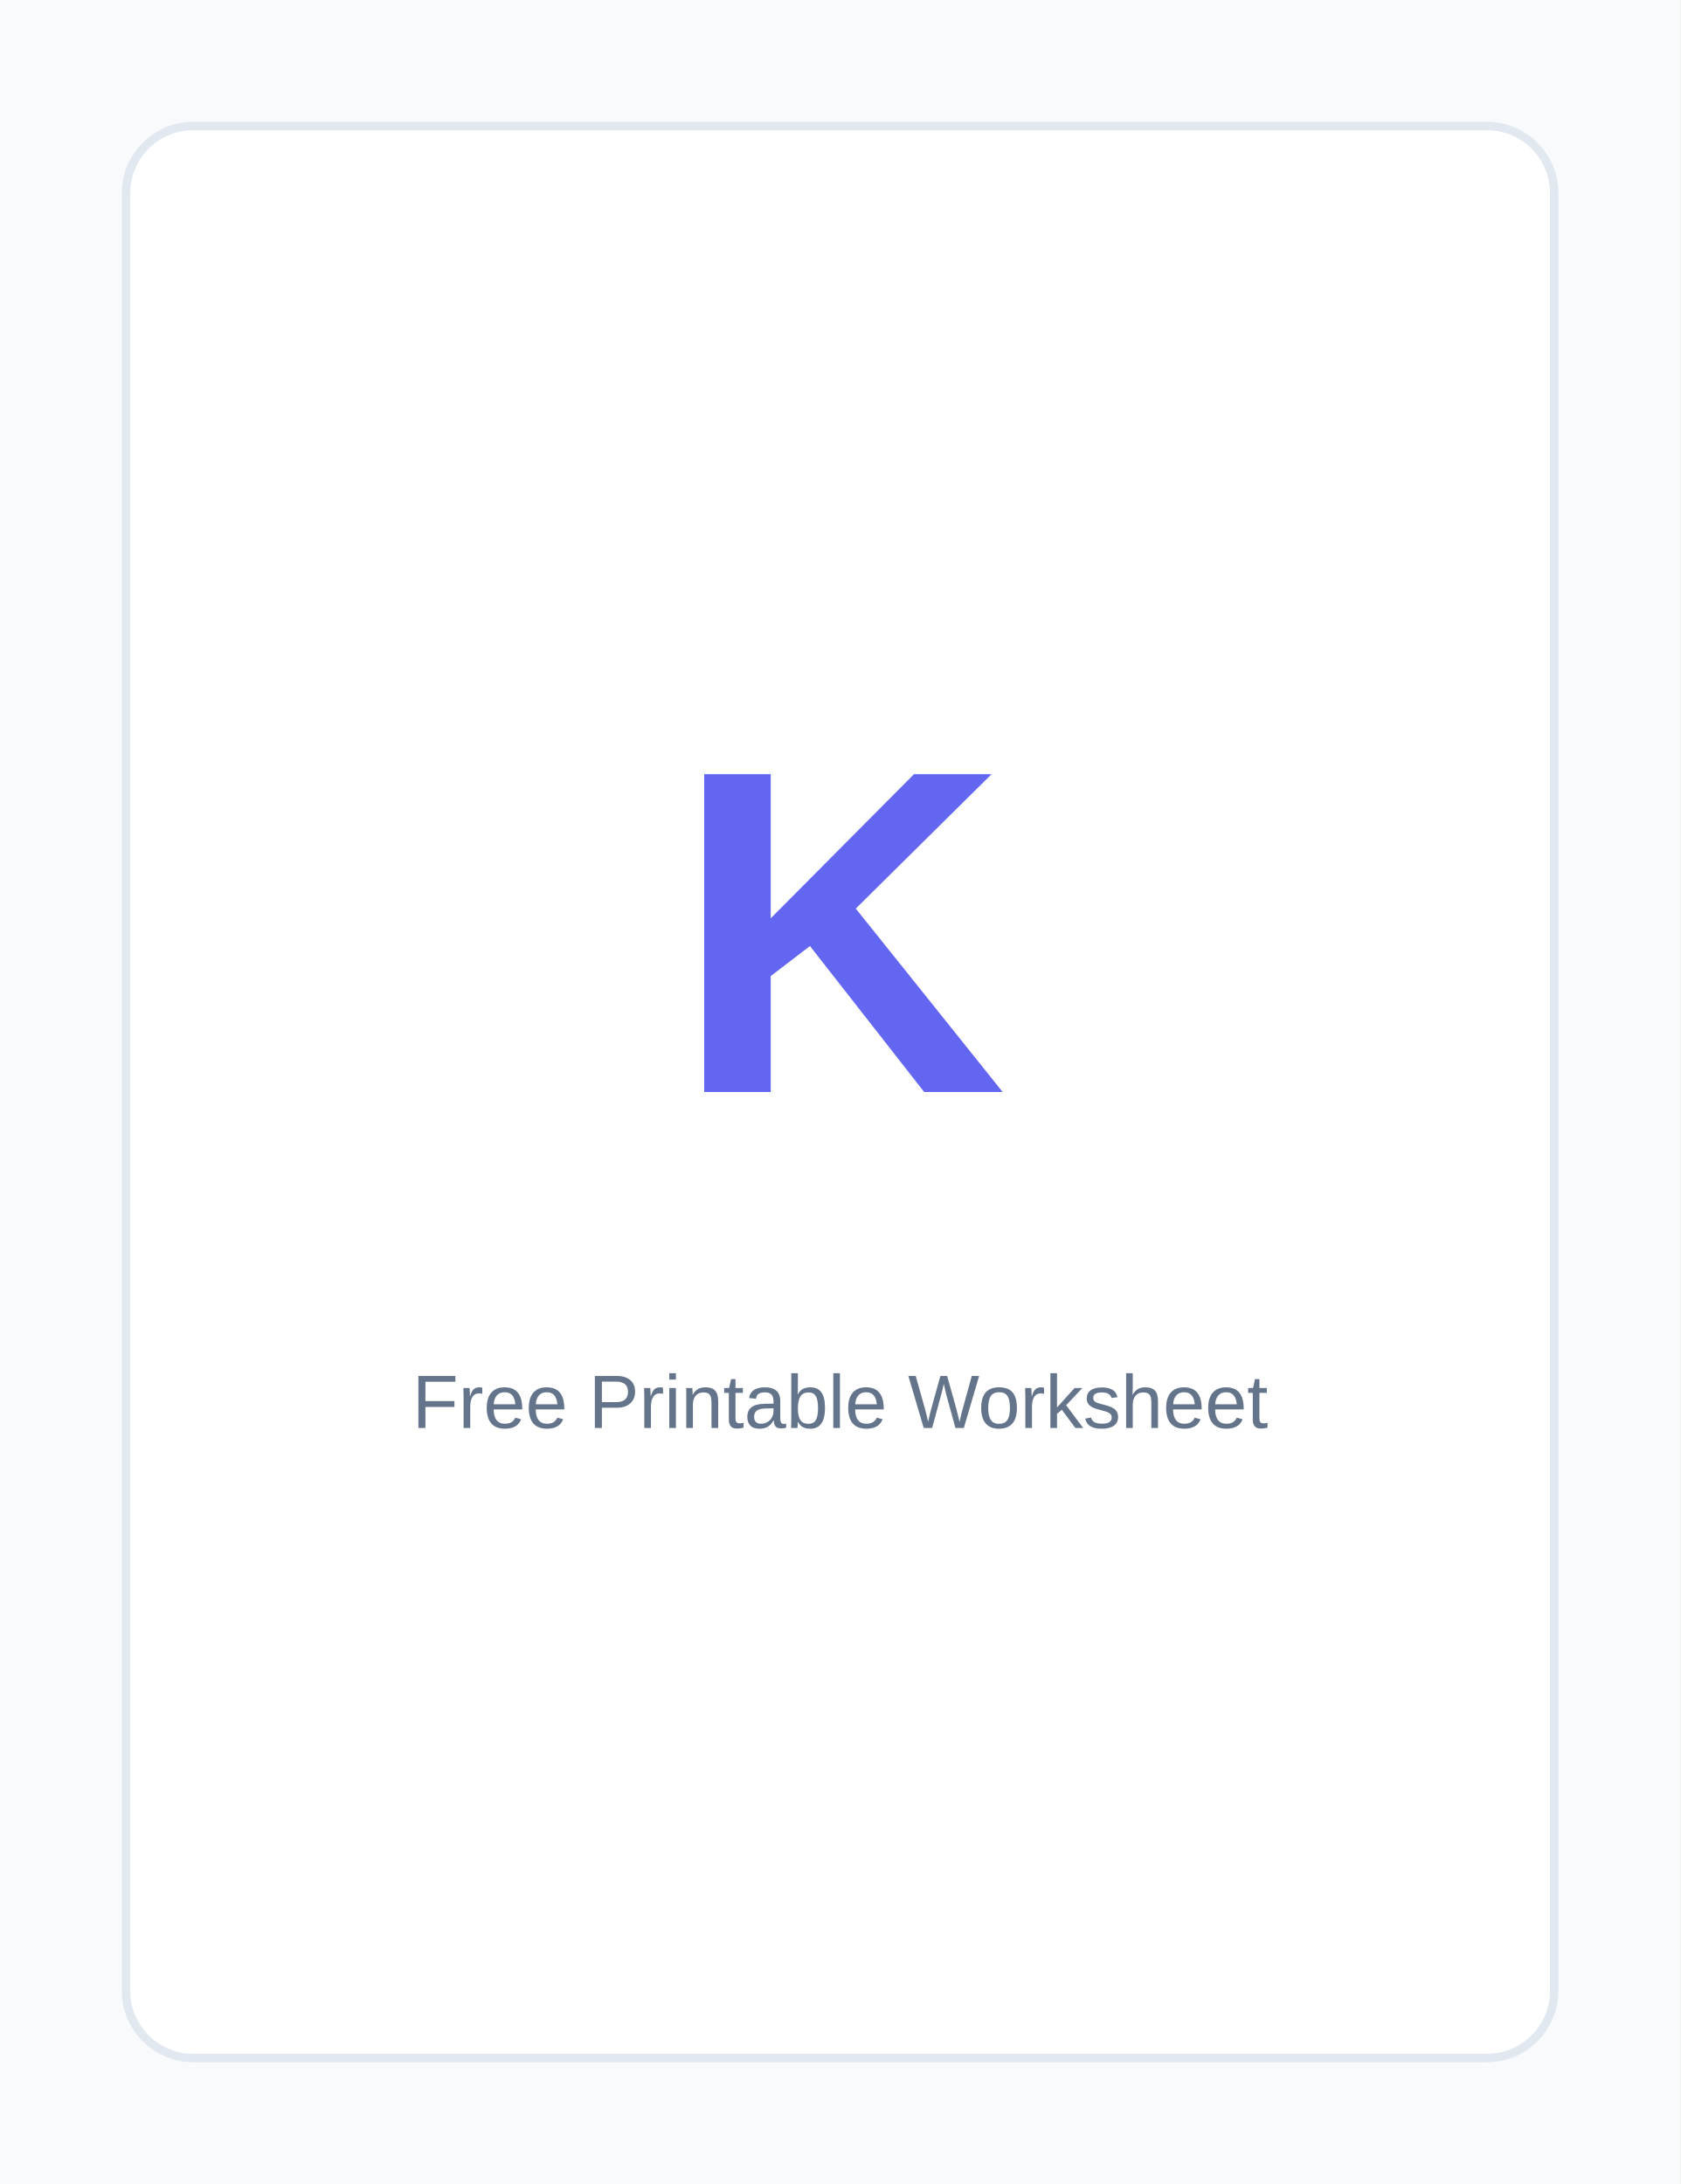
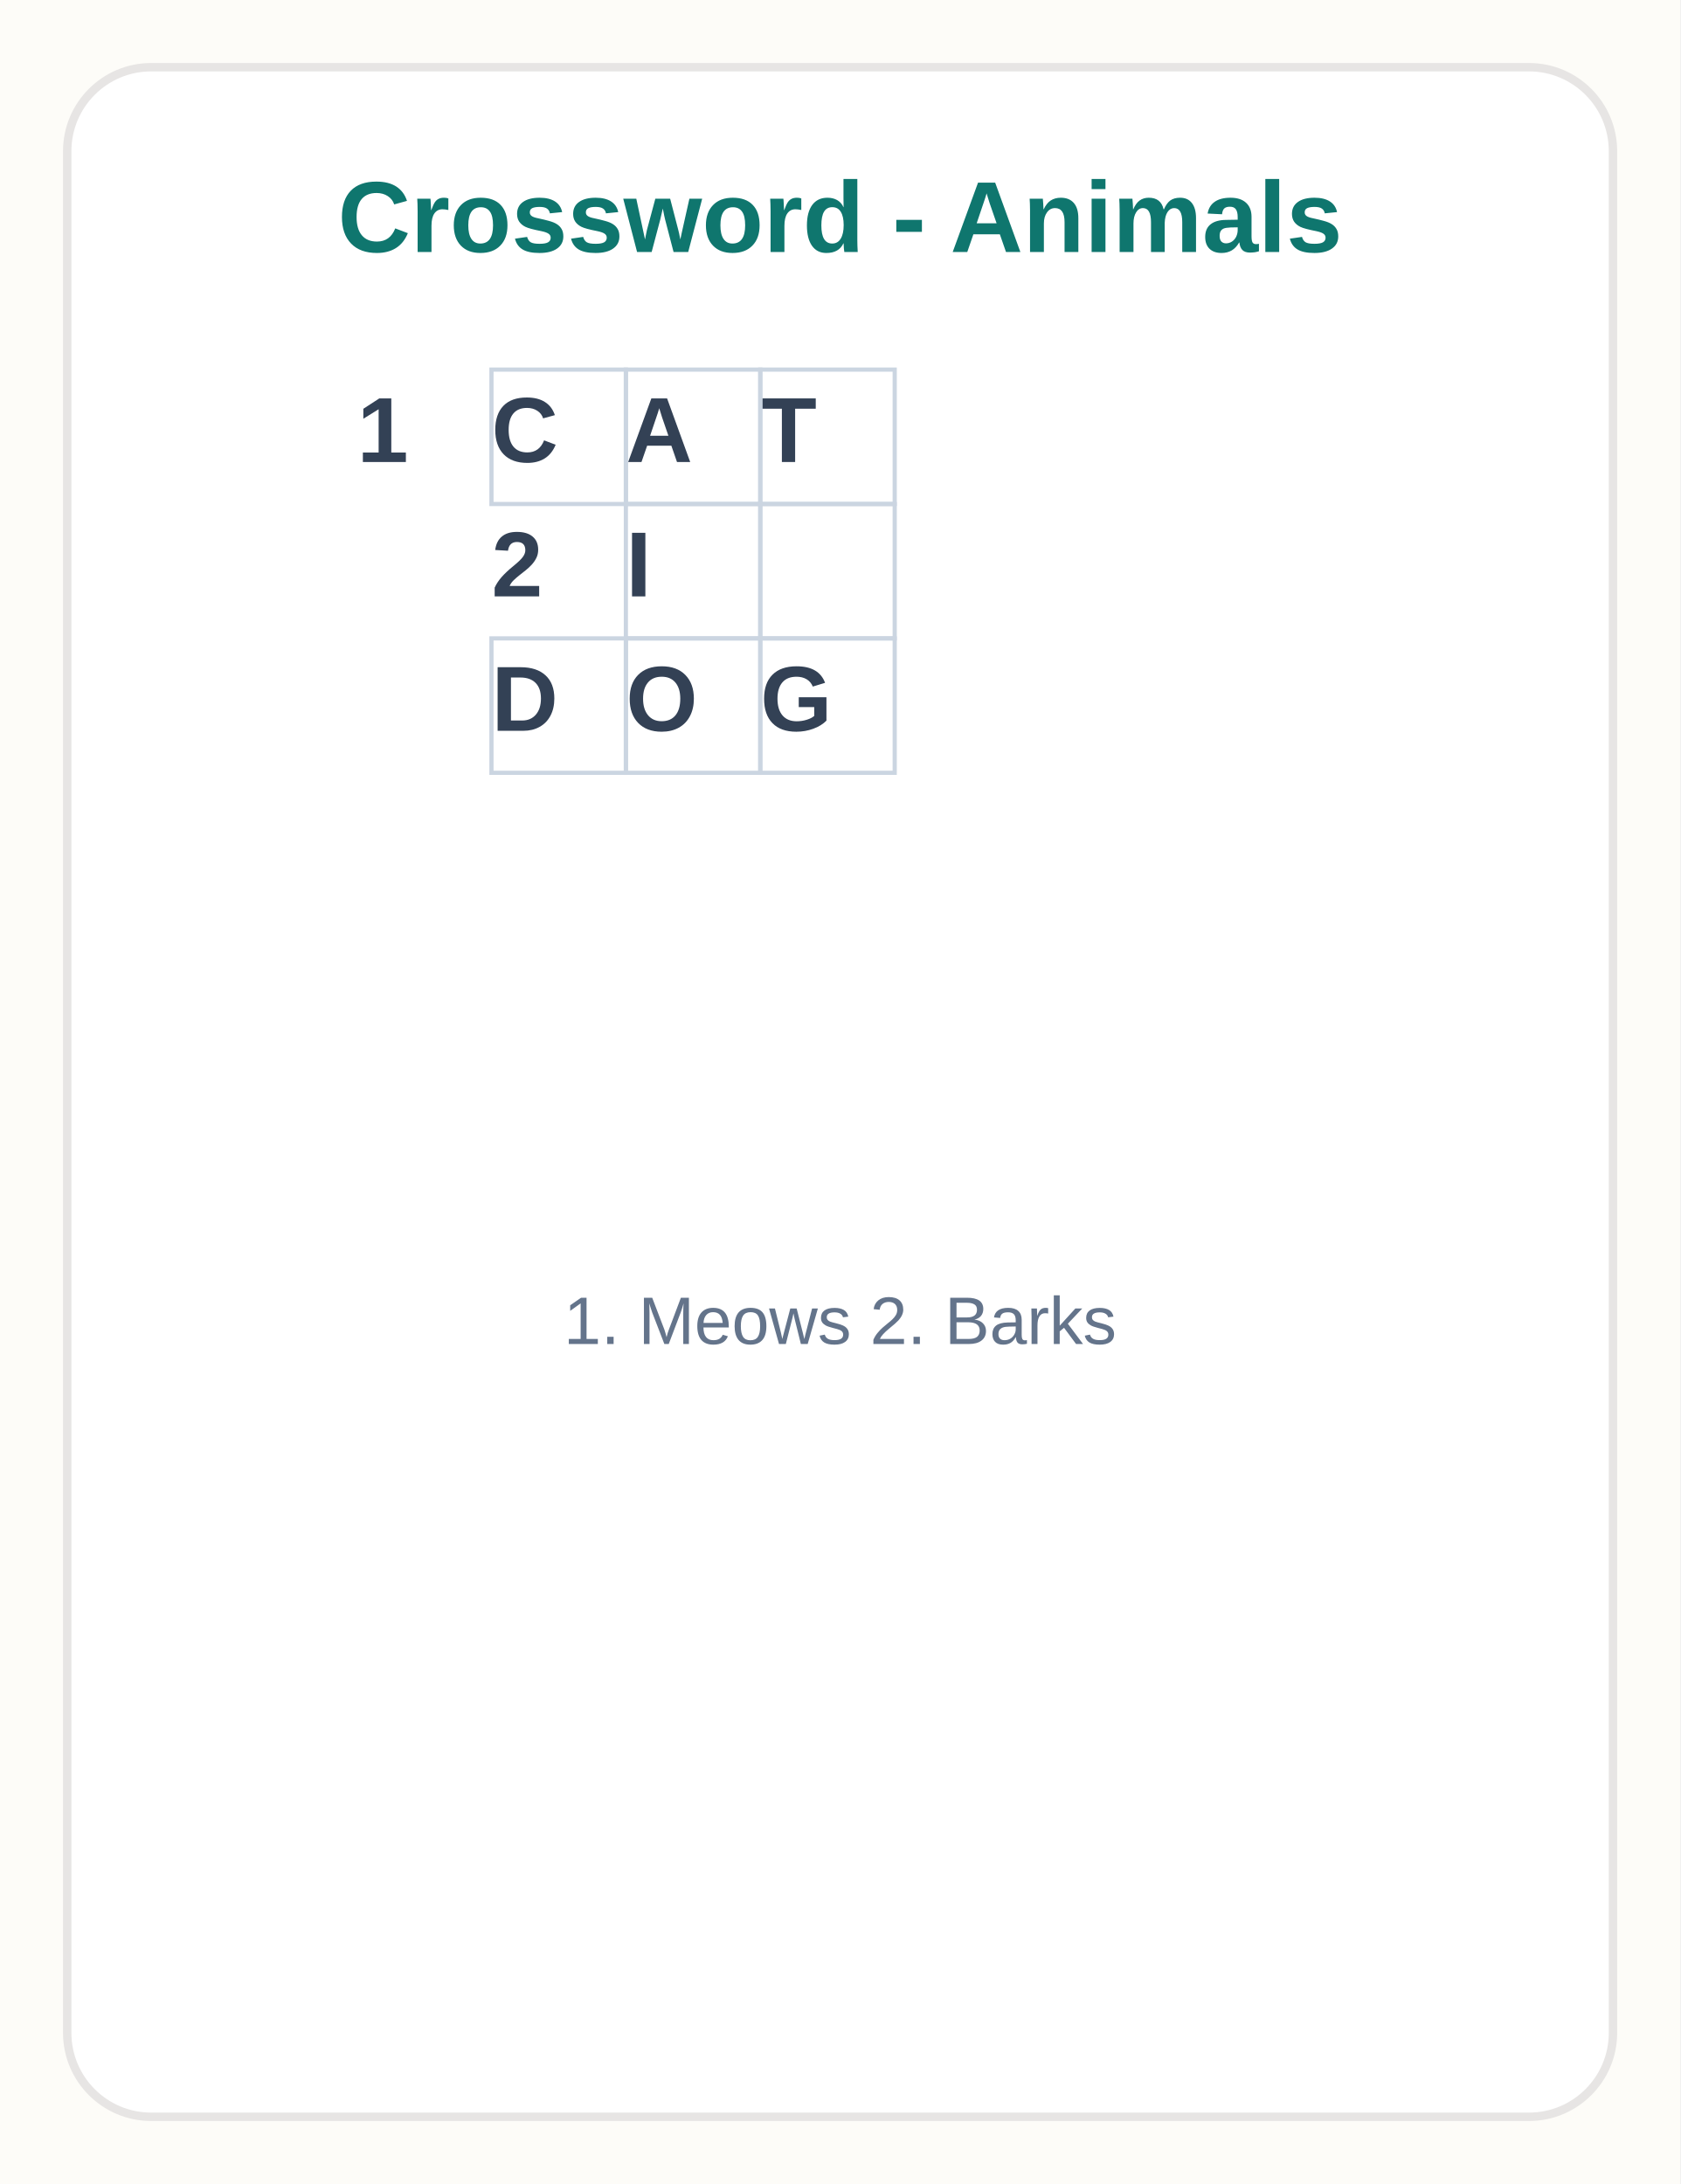
<svg xmlns="http://www.w3.org/2000/svg" viewBox="0 0 400 520">
-   <rect width="400" height="520" fill="#f8fafc" />
-   <rect x="30" y="30" width="340" height="460" rx="16" fill="#fff" stroke="#e2e8f0" stroke-width="2" />
-   <text x="200" y="260" text-anchor="middle" font-family="Arial, sans-serif" font-size="110" font-weight="bold" fill="#6366f1">K</text>
-   <text x="200" y="340" text-anchor="middle" font-family="Arial, sans-serif" font-size="18" fill="#64748b">Free Printable Worksheet</text>
+   <rect width="400" height="520" fill="#fdfcf8" />
+   <rect x="16" y="16" width="368" height="488" rx="20" fill="#ffffff" stroke="#e7e5e4" stroke-width="2" />
+   <text x="200" y="60" text-anchor="middle" font-family="Arial, sans-serif" font-size="24" font-weight="bold" fill="#0f766e">Crossword - Animals</text>
+   <g transform="translate(85,110)" font-family="Arial, sans-serif" font-size="22" font-weight="bold" fill="#334155">
+     <text x="0" y="0">1</text>
+     <text x="32" y="0">C</text>
+     <text x="64" y="0">A</text>
+     <text x="96" y="0">T</text>
+     <text x="32" y="32">2</text>
+     <text x="64" y="32">I</text>
+     <text x="32" y="64">D</text>
+     <text x="64" y="64">O</text>
+     <text x="96" y="64">G</text>
+   </g>
+   <rect x="117" y="88" width="32" height="32" fill="none" stroke="#cbd5e1" />
+   <rect x="149" y="88" width="32" height="32" fill="none" stroke="#cbd5e1" />
+   <rect x="181" y="88" width="32" height="32" fill="none" stroke="#cbd5e1" />
+   <rect x="149" y="120" width="32" height="32" fill="none" stroke="#cbd5e1" />
+   <rect x="181" y="120" width="32" height="32" fill="none" stroke="#cbd5e1" />
+   <rect x="117" y="152" width="32" height="32" fill="none" stroke="#cbd5e1" />
+   <rect x="149" y="152" width="32" height="32" fill="none" stroke="#cbd5e1" />
+   <rect x="181" y="152" width="32" height="32" fill="none" stroke="#cbd5e1" />
+   <text x="200" y="320" text-anchor="middle" font-family="Arial, sans-serif" font-size="16" fill="#64748b">1. Meows  2. Barks</text>
</svg>
